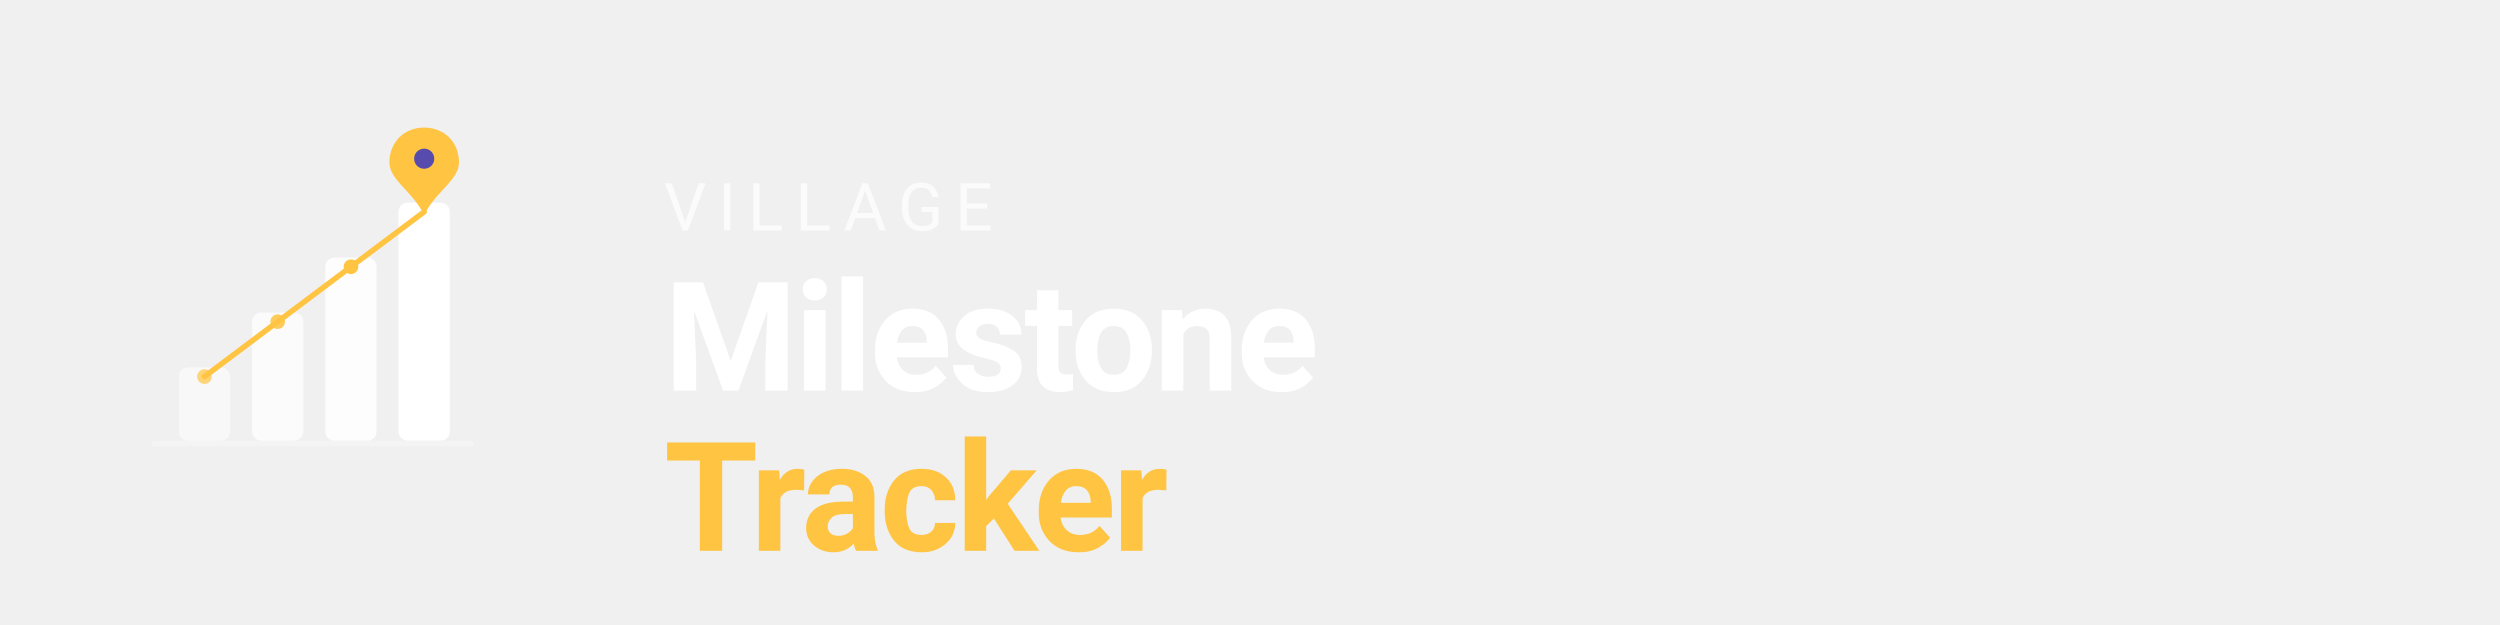
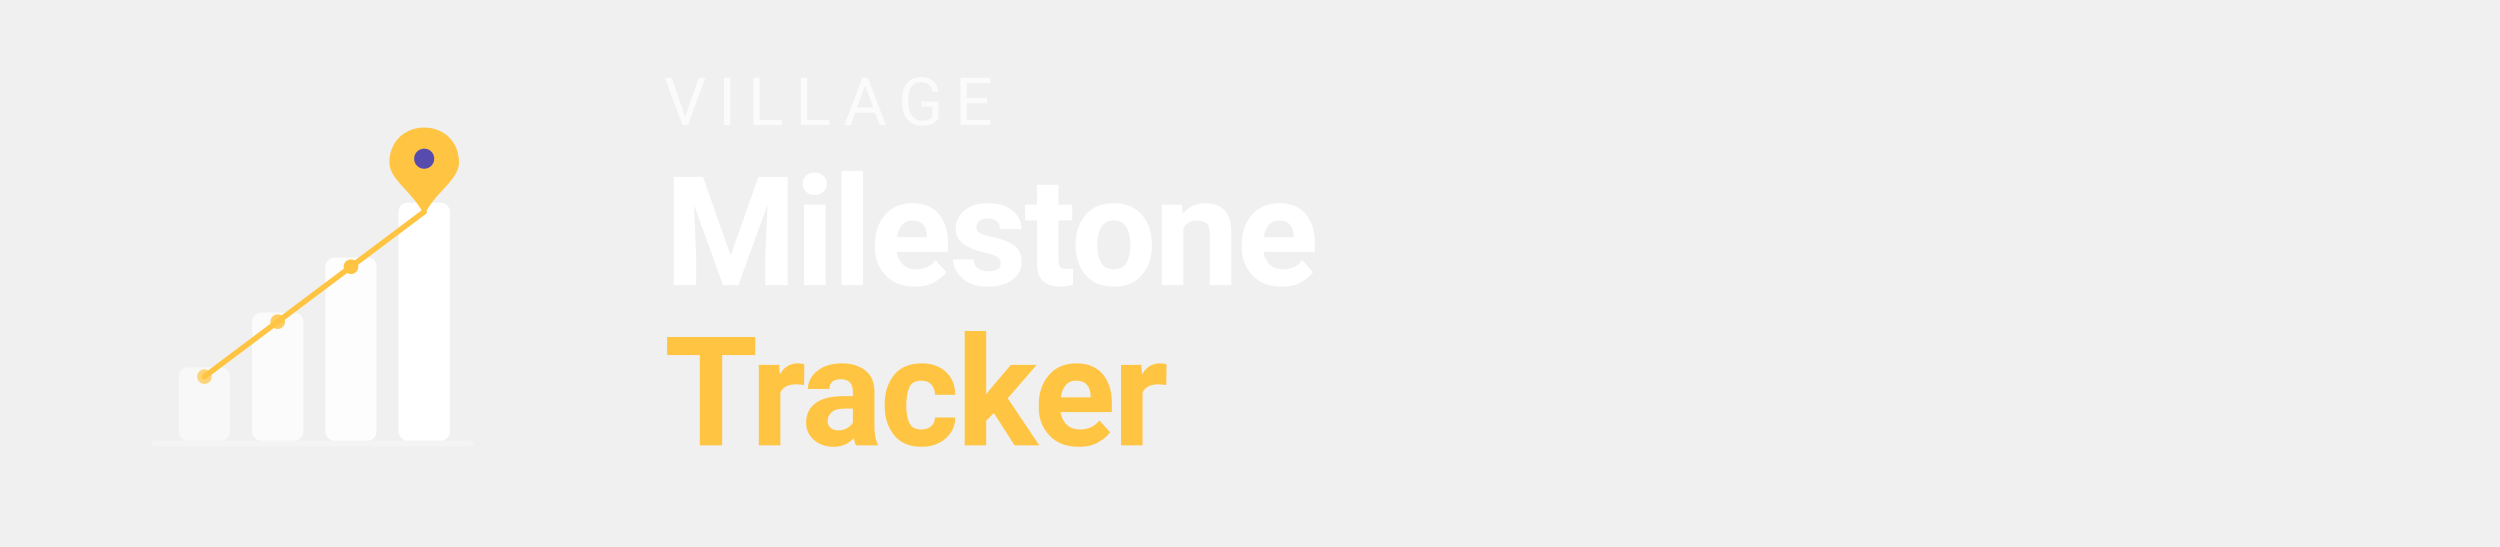
- <svg xmlns="http://www.w3.org/2000/svg" width="1280" height="320" viewBox="0 0 1280 320" role="img" aria-label="Village Milestone Tracker wordmark on purple">
+ <svg xmlns="http://www.w3.org/2000/svg" width="1280" height="280" viewBox="0 0 1280 280" role="img" aria-label="Village Milestone Tracker wordmark on purple">
  <g transform="translate(40, 40) scale(0.46875)">
    <rect x="80" y="396" width="352" height="6" rx="3" fill="#FFFFFF" opacity="0.3" />
    <rect x="110" y="316" width="56" height="80" rx="10" fill="#FFFFFF" opacity="0.55" />
    <rect x="190" y="256" width="56" height="140" rx="10" fill="#FFFFFF" opacity="0.7" />
    <rect x="270" y="196" width="56" height="200" rx="10" fill="#FFFFFF" opacity="0.85" />
    <rect x="350" y="136" width="56" height="260" rx="10" fill="#FFFFFF" />
    <path d="M138 326 L218 266 L298 206 L378 146" stroke="#FFC442" stroke-width="6" stroke-linecap="round" stroke-linejoin="round" fill="none" />
    <circle cx="138" cy="326" r="8" fill="#FFC442" opacity="0.7" />
    <circle cx="218" cy="266" r="8" fill="#FFC442" opacity="0.85" />
    <circle cx="298" cy="206" r="8" fill="#FFC442" />
    <g transform="translate(378, 130)">
      <path d="M0 -76 C-22 -76 -38 -60 -38 -38 C-38 -20 -16 -8 -3 14 Q0 18 3 14 C16 -8 38 -20 38 -38 C38 -60 22 -76 0 -76 Z" fill="#FFC442" />
      <circle cx="0" cy="-42" r="11" fill="#574BAE" />
    </g>
  </g>
  <g font-family="Product Sans, -apple-system, BlinkMacSystemFont, Segoe UI, Roboto, sans-serif">
-     <text x="340" y="118" font-size="34" font-weight="400" letter-spacing="6" fill="#FFFFFF" opacity="0.7">VILLAGE</text>
-     <text x="340" y="200" font-size="78" font-weight="700" letter-spacing="-1.5" fill="#FFFFFF">Milestone</text>
-     <text x="340" y="282" font-size="78" font-weight="700" letter-spacing="-1.5" fill="#FFC442">Tracker</text>
+     <text x="340" y="64" font-size="34" font-weight="400" letter-spacing="6" fill="#FFFFFF" opacity="0.7">VILLAGE</text>
+     <text x="340" y="146" font-size="78" font-weight="700" letter-spacing="-1.5" fill="#FFFFFF">Milestone</text>
+     <text x="340" y="228" font-size="78" font-weight="700" letter-spacing="-1.5" fill="#FFC442">Tracker</text>
  </g>
</svg>
